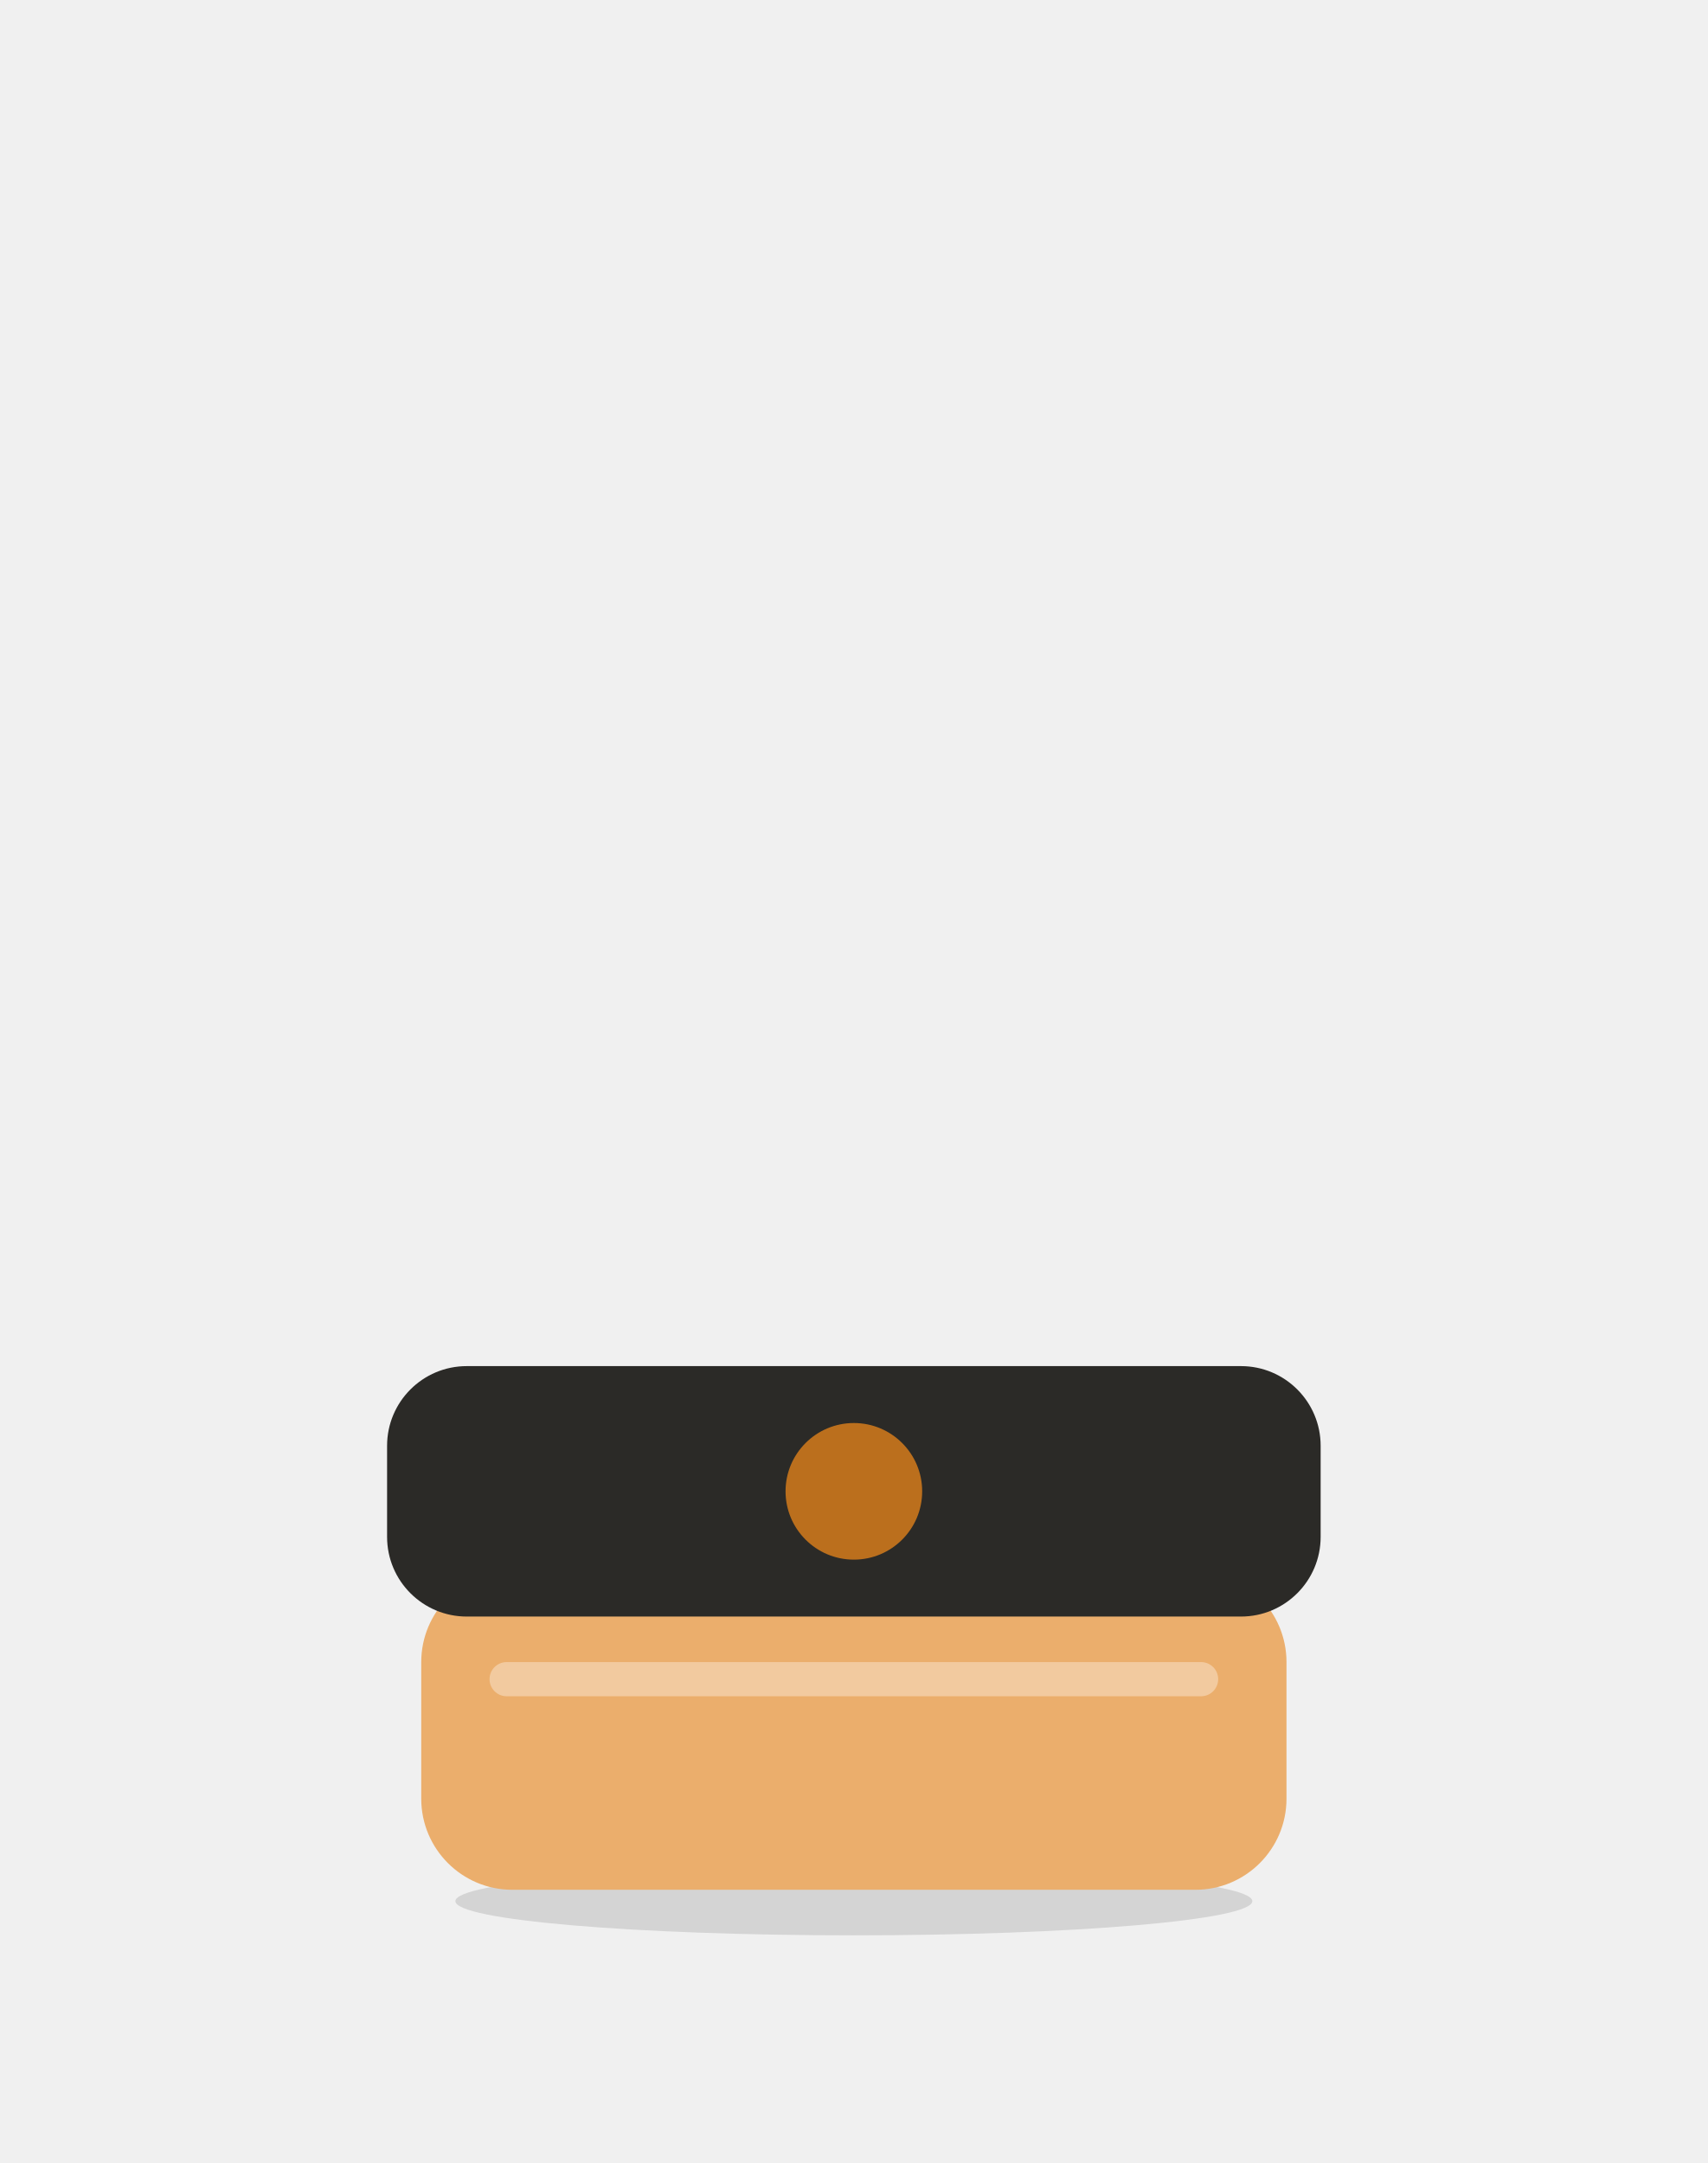
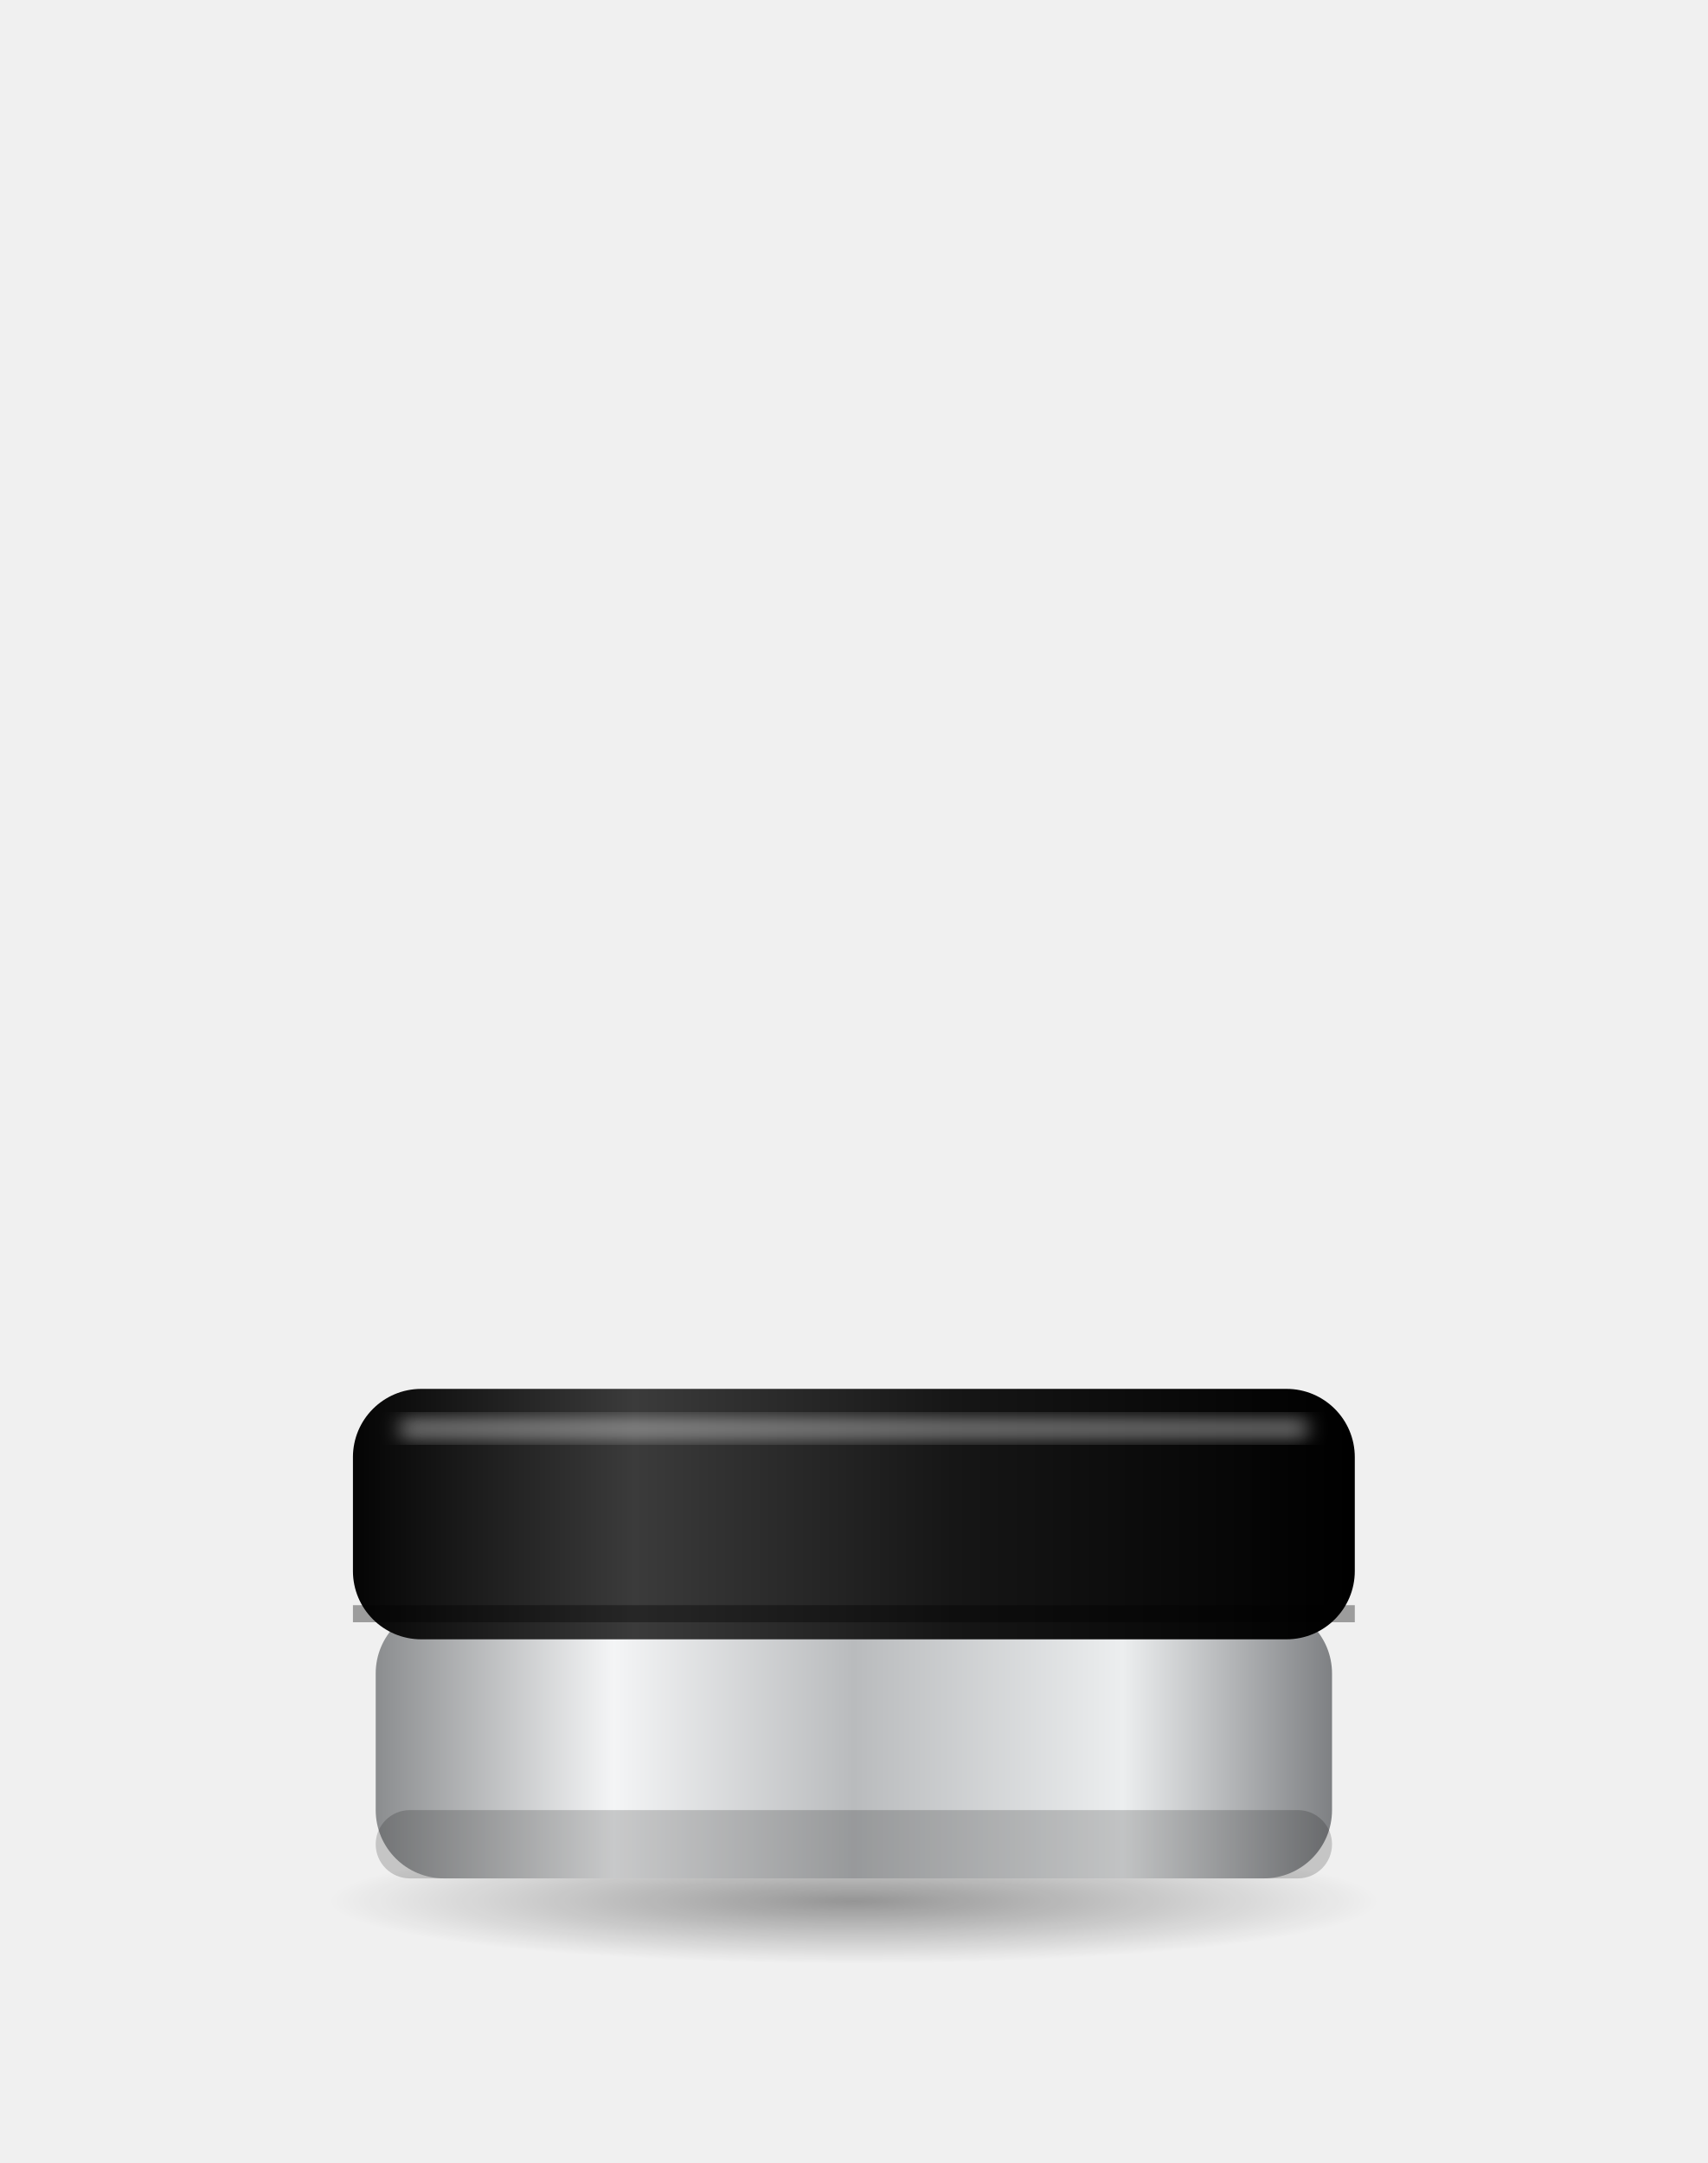
<svg xmlns="http://www.w3.org/2000/svg" viewBox="0 0 300 380" role="img" aria-label="Illustration">
-   <ellipse cx="150" cy="334" rx="70" ry="6" fill="#000" opacity=".12" />
-   <rect x="74" y="276" width="152" height="56" rx="16" fill="#ebae6c" />
-   <rect x="68" y="240" width="164" height="44" rx="14" fill="#2b2a27" />
-   <circle cx="150" cy="262" r="12" fill="#cb771c" opacity=".9" />
-   <rect x="86" y="292" width="128" height="6" rx="3" fill="#fff" opacity=".35" />
+   <defs>
+     <linearGradient id="gl" x1="0" x2="1">
+       <stop offset="0" stop-color="#7a4711" />
+       <stop offset=".14" stop-color="#d47c1d" />
+       <stop offset=".38" stop-color="#ebae6c" />
+       <stop offset=".55" stop-color="#efbd87" />
+       <stop offset=".82" stop-color="#e38b2d" />
+       <stop offset="1" stop-color="#683d0e" />
+     </linearGradient>
+     <linearGradient id="lq" x1="0" x2="1">
+       <stop offset="0" stop-color="#56320c" />
+       <stop offset=".4" stop-color="#cb771c" />
+       <stop offset="1" stop-color="#452809" />
+     </linearGradient>
+     <linearGradient id="cp" x1="0" x2="1">
+       <stop offset="0" stop-color="#050505" />
+       <stop offset=".28" stop-color="#3b3b3b" />
+       <stop offset=".6" stop-color="#161616" />
+       <stop offset="1" stop-color="#000" />
+     </linearGradient>
+     <linearGradient id="mt" x1="0" x2="1">
+       <stop offset="0" stop-color="#8a8c8e" />
+       <stop offset=".25" stop-color="#f4f5f6" />
+       <stop offset=".5" stop-color="#b9bbbd" />
+       <stop offset=".78" stop-color="#eceeef" />
+       <stop offset="1" stop-color="#7d7f82" />
+     </linearGradient>
+     <radialGradient id="sh" cx=".5" cy=".5" r=".5">
+       <stop offset="0" stop-color="#000" stop-opacity=".38" />
+       <stop offset="1" stop-color="#000" stop-opacity="0" />
+     </radialGradient>
+     <filter id="bl" x="-20%" y="-20%" width="140%" height="140%">
+       <feGaussianBlur stdDeviation="1.6" />
+     </filter>
+   </defs>
+   <ellipse cx="150" cy="334" rx="92" ry="11" fill="url(#sh)" />
+   <rect x="66" y="282" width="168" height="48" rx="12" fill="url(#mt)" />
+   <rect x="66" y="318" width="168" height="12" rx="6" fill="#000" opacity=".18" />
+   <rect x="62" y="244" width="176" height="44" rx="12" fill="url(#cp)" />
+   <rect x="70" y="249" width="160" height="4" rx="2" fill="#fff" opacity=".4" filter="url(#bl)" />
+   <rect x="62" y="282" width="176" height="3" fill="#000" opacity=".35" />
</svg>
